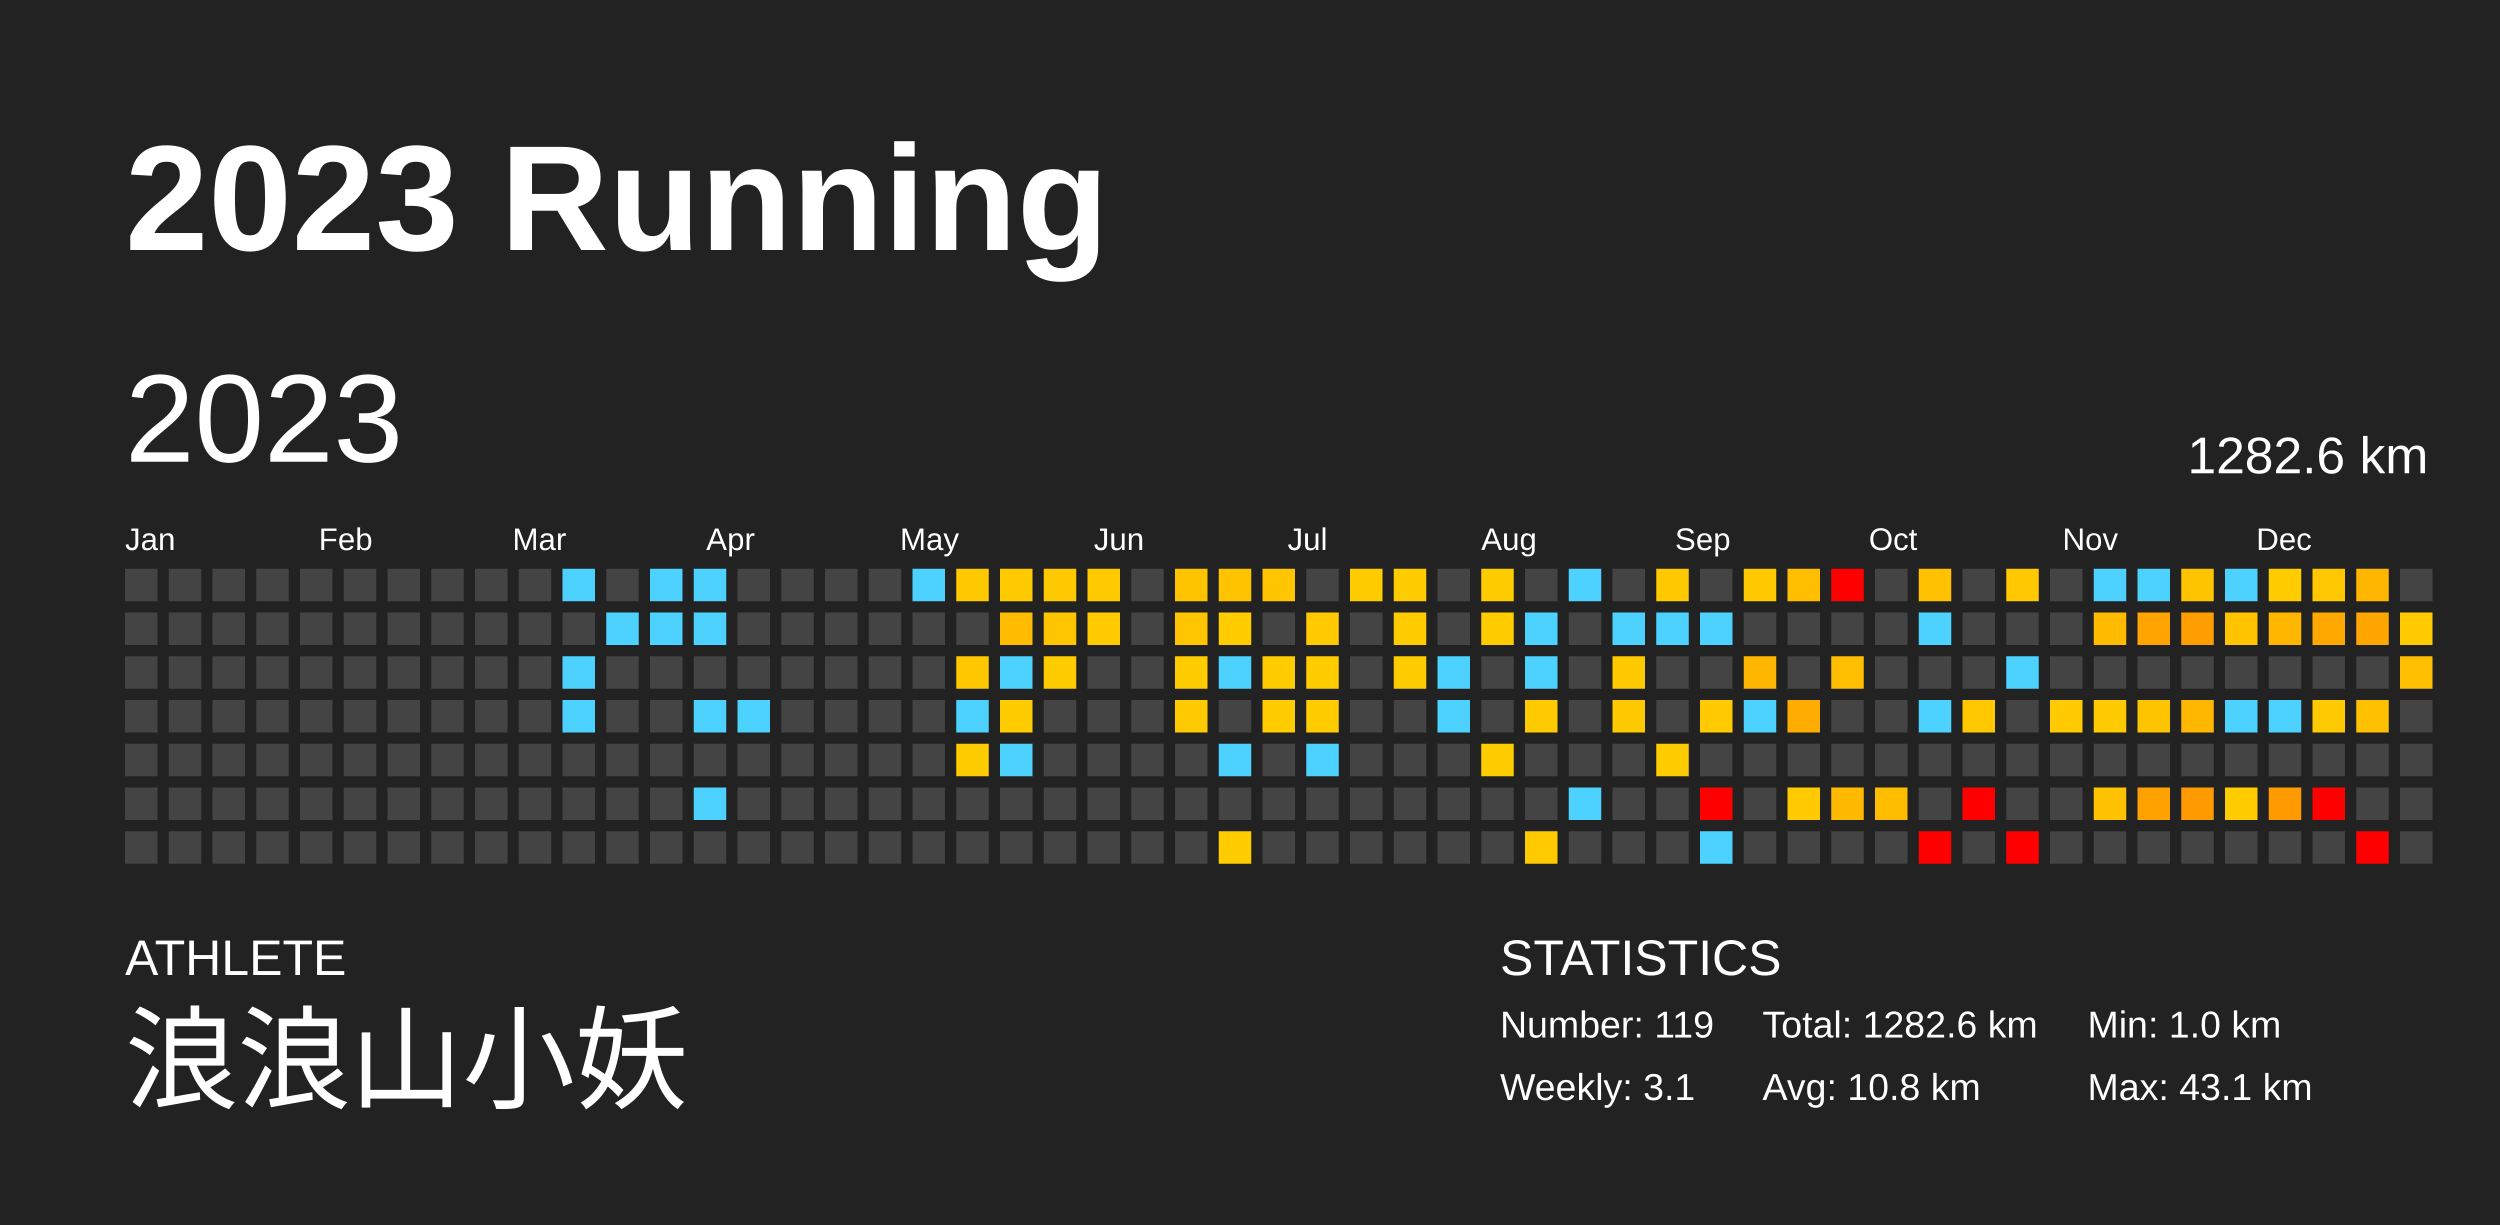
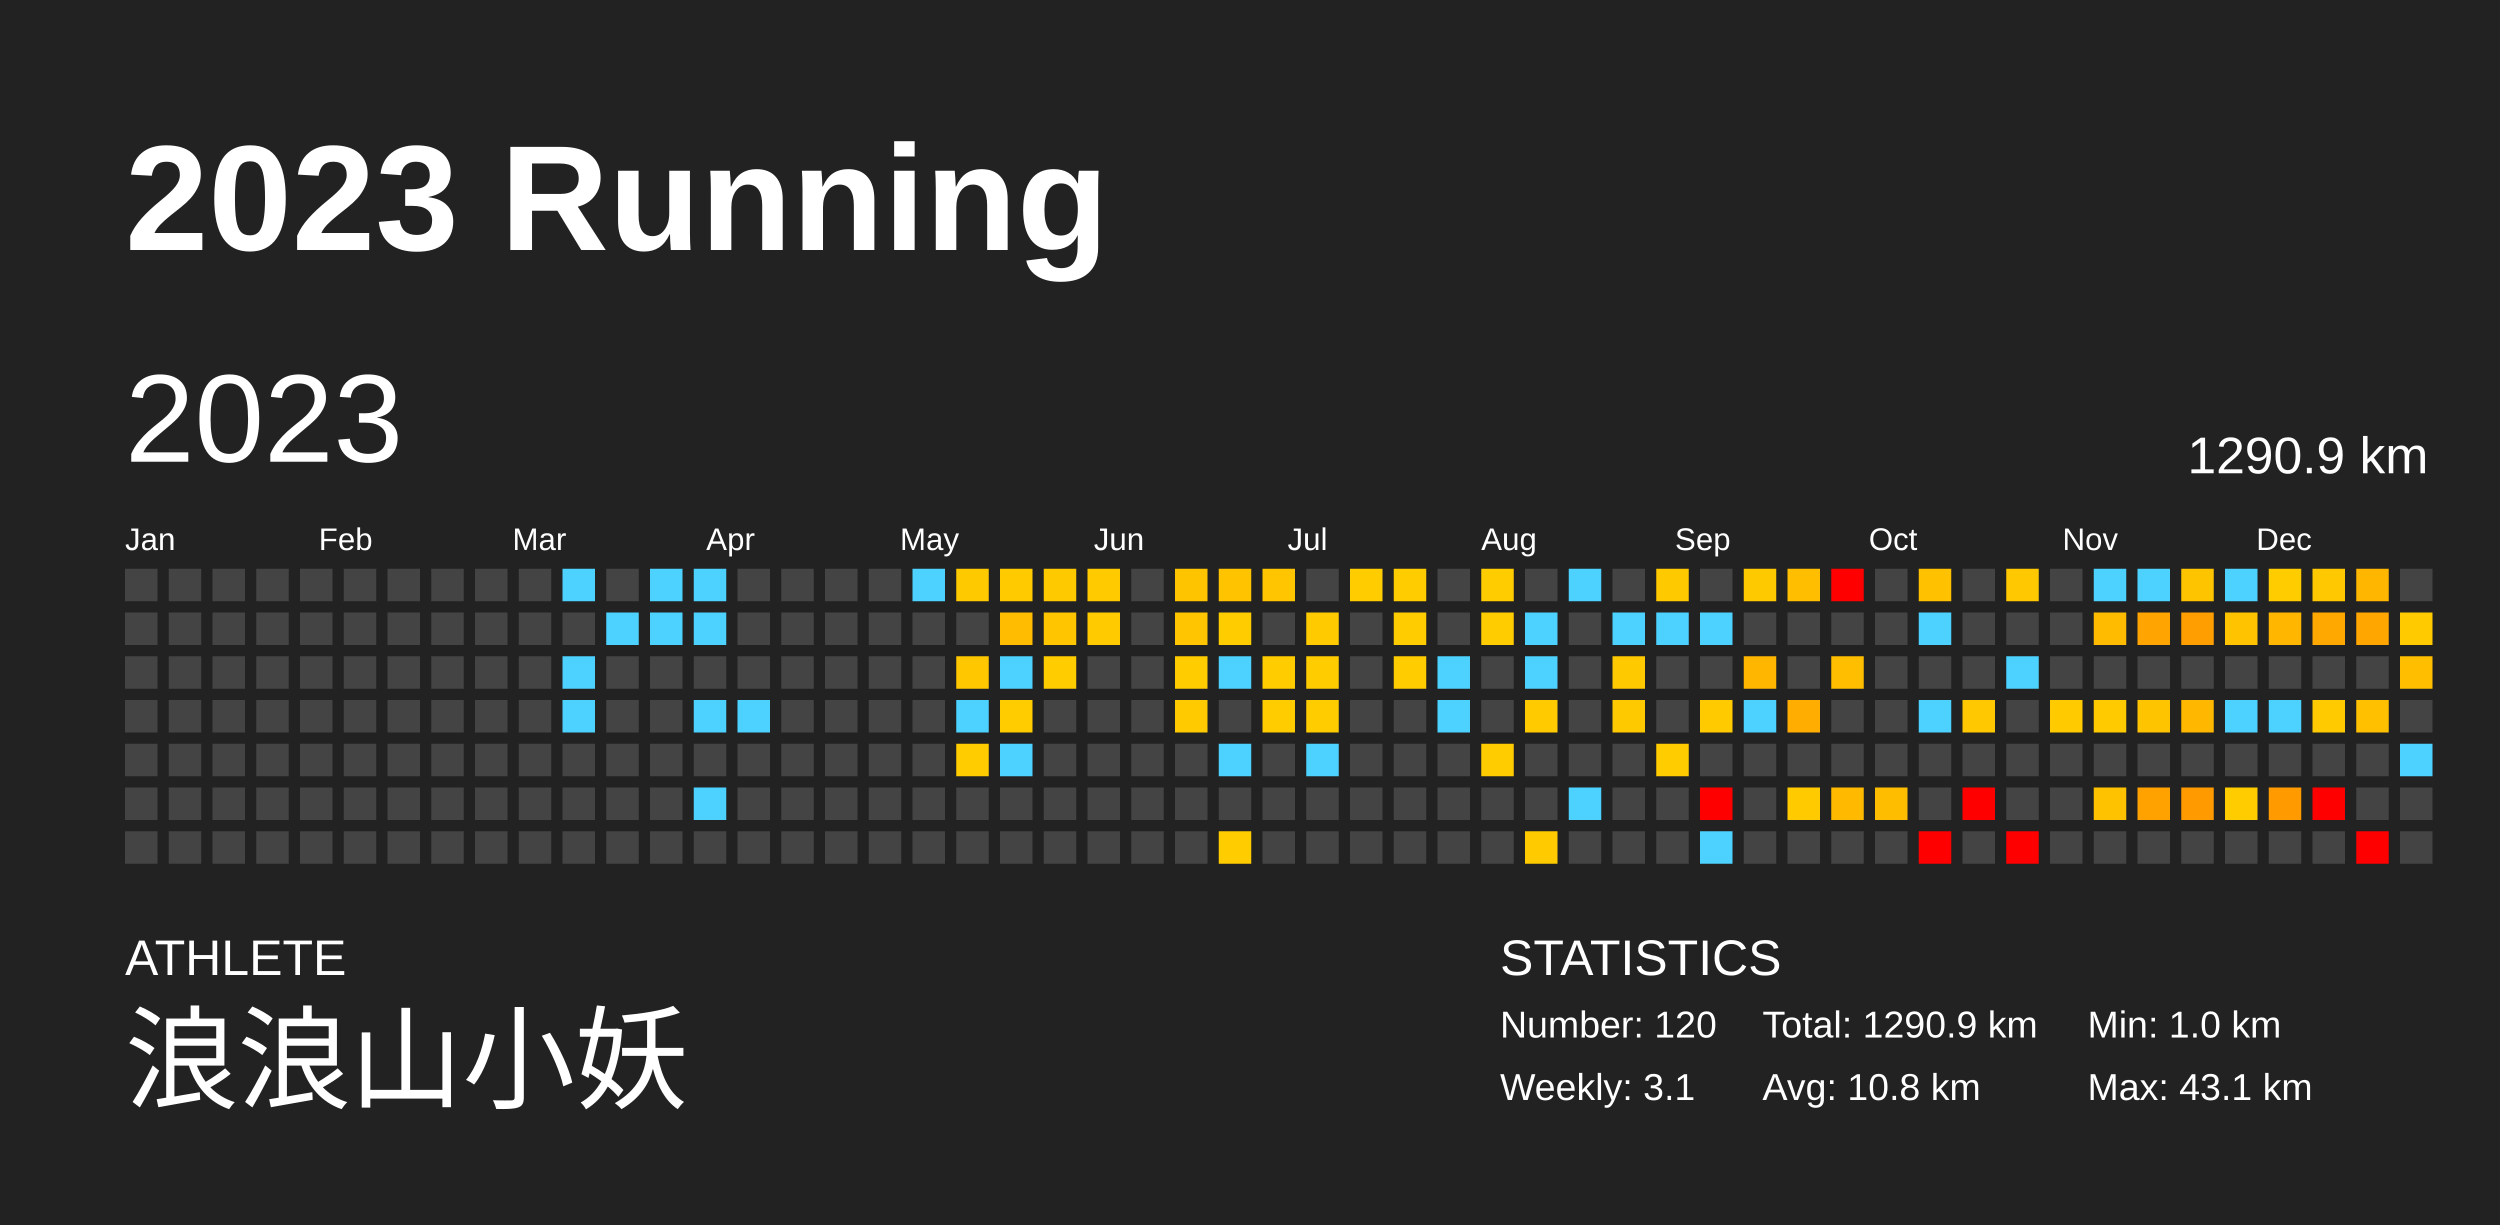
<svg xmlns="http://www.w3.org/2000/svg" baseProfile="full" height="98mm" version="1.1" viewBox="0,0,200,98" width="200mm">
  <defs />
  <rect fill="#222222" height="98" width="200" x="0" y="0" />
  <text fill="#FFFFFF" style="font-size:12px; font-family:Arial; font-weight:bold;" x="10" y="20">2023 Running</text>
  <text fill="#FFFFFF" style="font-size:4px; font-family:Arial" x="10" y="78">ATHLETE</text>
  <text fill="#FFFFFF" style="font-size:9px; font-family:Arial" x="10" y="88">浪浪山小妖</text>
  <text fill="#FFFFFF" style="font-size:4px; font-family:Arial" x="120" y="78">STATISTICS</text>
-   <text fill="#FFFFFF" style="font-size:3px; font-family:Arial" x="120" y="83">Number: 119</text>
+   <text fill="#FFFFFF" style="font-size:3px; font-family:Arial" x="120" y="83">Number: 120</text>
  <text fill="#FFFFFF" style="font-size:3px; font-family:Arial" x="120" y="88">Weekly: 3.1</text>
-   <text fill="#FFFFFF" style="font-size:3px; font-family:Arial" x="141" y="83">Total: 1282.6 km</text>
+   <text fill="#FFFFFF" style="font-size:3px; font-family:Arial" x="141" y="83">Total: 1290.9 km</text>
  <text fill="#FFFFFF" style="font-size:3px; font-family:Arial" x="141" y="88">Avg: 10.8 km</text>
  <text fill="#FFFFFF" style="font-size:3px; font-family:Arial" x="167" y="83">Min: 1.0 km</text>
  <text fill="#FFFFFF" style="font-size:3px; font-family:Arial" x="167" y="88">Max: 43.1 km</text>
  <text dominant-baseline="hanging" fill="#FFFFFF" style="font-size:10.0px; font-family:Arial;" x="10" y="30">2023</text>
-   <text dominant-baseline="hanging" fill="#FFFFFF" style="font-size:4.125px; font-family:Arial;" x="175" y="35">1282.6 km</text>
+   <text dominant-baseline="hanging" fill="#FFFFFF" style="font-size:4.125px; font-family:Arial;" x="175" y="35">1290.9 km</text>
  <text fill="#FFFFFF" style="font-size:2.5px; font-family:Arial" x="10.0" y="44">Jan</text>
  <text fill="#FFFFFF" style="font-size:2.5px; font-family:Arial" x="25.5" y="44">Feb</text>
  <text fill="#FFFFFF" style="font-size:2.5px; font-family:Arial" x="41.0" y="44">Mar</text>
  <text fill="#FFFFFF" style="font-size:2.5px; font-family:Arial" x="56.5" y="44">Apr</text>
  <text fill="#FFFFFF" style="font-size:2.5px; font-family:Arial" x="72.0" y="44">May</text>
  <text fill="#FFFFFF" style="font-size:2.5px; font-family:Arial" x="87.5" y="44">Jun</text>
  <text fill="#FFFFFF" style="font-size:2.5px; font-family:Arial" x="103.0" y="44">Jul</text>
  <text fill="#FFFFFF" style="font-size:2.5px; font-family:Arial" x="118.5" y="44">Aug</text>
  <text fill="#FFFFFF" style="font-size:2.5px; font-family:Arial" x="134.0" y="44">Sep</text>
  <text fill="#FFFFFF" style="font-size:2.5px; font-family:Arial" x="149.5" y="44">Oct</text>
  <text fill="#FFFFFF" style="font-size:2.5px; font-family:Arial" x="165.0" y="44">Nov</text>
  <text fill="#FFFFFF" style="font-size:2.5px; font-family:Arial" x="180.5" y="44">Dec</text>
  <rect fill="#444444" height="2.6" width="2.6" x="10.0" y="45.5" />
  <rect fill="#444444" height="2.6" width="2.6" x="10.0" y="49.0" />
  <rect fill="#444444" height="2.6" width="2.6" x="10.0" y="52.5" />
  <rect fill="#444444" height="2.6" width="2.6" x="10.0" y="56.0" />
  <rect fill="#444444" height="2.6" width="2.6" x="10.0" y="59.5" />
  <rect fill="#444444" height="2.6" width="2.6" x="10.0" y="63.0" />
  <rect fill="#444444" height="2.6" width="2.6" x="10.0" y="66.5" />
  <rect fill="#444444" height="2.6" width="2.6" x="13.5" y="45.5" />
  <rect fill="#444444" height="2.6" width="2.6" x="13.5" y="49.0" />
  <rect fill="#444444" height="2.6" width="2.6" x="13.5" y="52.5" />
  <rect fill="#444444" height="2.6" width="2.6" x="13.5" y="56.0" />
  <rect fill="#444444" height="2.6" width="2.6" x="13.5" y="59.5" />
  <rect fill="#444444" height="2.6" width="2.6" x="13.5" y="63.0" />
  <rect fill="#444444" height="2.6" width="2.6" x="13.5" y="66.5" />
  <rect fill="#444444" height="2.6" width="2.6" x="17.0" y="45.5" />
  <rect fill="#444444" height="2.6" width="2.6" x="17.0" y="49.0" />
  <rect fill="#444444" height="2.6" width="2.6" x="17.0" y="52.5" />
  <rect fill="#444444" height="2.6" width="2.6" x="17.0" y="56.0" />
  <rect fill="#444444" height="2.6" width="2.6" x="17.0" y="59.5" />
  <rect fill="#444444" height="2.6" width="2.6" x="17.0" y="63.0" />
  <rect fill="#444444" height="2.6" width="2.6" x="17.0" y="66.5" />
  <rect fill="#444444" height="2.6" width="2.6" x="20.5" y="45.5" />
  <rect fill="#444444" height="2.6" width="2.6" x="20.5" y="49.0" />
  <rect fill="#444444" height="2.6" width="2.6" x="20.5" y="52.5" />
  <rect fill="#444444" height="2.6" width="2.6" x="20.5" y="56.0" />
  <rect fill="#444444" height="2.6" width="2.6" x="20.5" y="59.5" />
  <rect fill="#444444" height="2.6" width="2.6" x="20.5" y="63.0" />
  <rect fill="#444444" height="2.6" width="2.6" x="20.5" y="66.5" />
  <rect fill="#444444" height="2.6" width="2.6" x="24.0" y="45.5" />
  <rect fill="#444444" height="2.6" width="2.6" x="24.0" y="49.0" />
  <rect fill="#444444" height="2.6" width="2.6" x="24.0" y="52.5" />
  <rect fill="#444444" height="2.6" width="2.6" x="24.0" y="56.0" />
  <rect fill="#444444" height="2.6" width="2.6" x="24.0" y="59.5" />
  <rect fill="#444444" height="2.6" width="2.6" x="24.0" y="63.0" />
  <rect fill="#444444" height="2.6" width="2.6" x="24.0" y="66.5" />
  <rect fill="#444444" height="2.6" width="2.6" x="27.5" y="45.5" />
  <rect fill="#444444" height="2.6" width="2.6" x="27.5" y="49.0" />
  <rect fill="#444444" height="2.6" width="2.6" x="27.5" y="52.5" />
  <rect fill="#444444" height="2.6" width="2.6" x="27.5" y="56.0" />
  <rect fill="#444444" height="2.6" width="2.6" x="27.5" y="59.5" />
  <rect fill="#444444" height="2.6" width="2.6" x="27.5" y="63.0" />
  <rect fill="#444444" height="2.6" width="2.6" x="27.5" y="66.5" />
  <rect fill="#444444" height="2.6" width="2.6" x="31.0" y="45.5" />
  <rect fill="#444444" height="2.6" width="2.6" x="31.0" y="49.0" />
  <rect fill="#444444" height="2.6" width="2.6" x="31.0" y="52.5" />
  <rect fill="#444444" height="2.6" width="2.6" x="31.0" y="56.0" />
  <rect fill="#444444" height="2.6" width="2.6" x="31.0" y="59.5" />
  <rect fill="#444444" height="2.6" width="2.6" x="31.0" y="63.0" />
  <rect fill="#444444" height="2.6" width="2.6" x="31.0" y="66.5" />
  <rect fill="#444444" height="2.6" width="2.6" x="34.5" y="45.5" />
  <rect fill="#444444" height="2.6" width="2.6" x="34.5" y="49.0" />
  <rect fill="#444444" height="2.6" width="2.6" x="34.5" y="52.5" />
  <rect fill="#444444" height="2.6" width="2.6" x="34.5" y="56.0" />
  <rect fill="#444444" height="2.6" width="2.6" x="34.5" y="59.5" />
  <rect fill="#444444" height="2.6" width="2.6" x="34.5" y="63.0" />
  <rect fill="#444444" height="2.6" width="2.6" x="34.5" y="66.5" />
  <rect fill="#444444" height="2.6" width="2.6" x="38.0" y="45.5" />
  <rect fill="#444444" height="2.6" width="2.6" x="38.0" y="49.0" />
  <rect fill="#444444" height="2.6" width="2.6" x="38.0" y="52.5" />
  <rect fill="#444444" height="2.6" width="2.6" x="38.0" y="56.0" />
  <rect fill="#444444" height="2.6" width="2.6" x="38.0" y="59.5" />
  <rect fill="#444444" height="2.6" width="2.6" x="38.0" y="63.0" />
  <rect fill="#444444" height="2.6" width="2.6" x="38.0" y="66.5" />
  <rect fill="#444444" height="2.6" width="2.6" x="41.5" y="45.5" />
  <rect fill="#444444" height="2.6" width="2.6" x="41.5" y="49.0" />
  <rect fill="#444444" height="2.6" width="2.6" x="41.5" y="52.5" />
  <rect fill="#444444" height="2.6" width="2.6" x="41.5" y="56.0" />
  <rect fill="#444444" height="2.6" width="2.6" x="41.5" y="59.5" />
  <rect fill="#444444" height="2.6" width="2.6" x="41.5" y="63.0" />
  <rect fill="#444444" height="2.6" width="2.6" x="41.5" y="66.5" />
  <rect fill="#4dd2ff" height="2.6" width="2.6" x="45.0" y="45.5" />
  <rect fill="#444444" height="2.6" width="2.6" x="45.0" y="49.0" />
  <rect fill="#4dd2ff" height="2.6" width="2.6" x="45.0" y="52.5" />
  <rect fill="#4dd2ff" height="2.6" width="2.6" x="45.0" y="56.0" />
  <rect fill="#444444" height="2.6" width="2.6" x="45.0" y="59.5" />
  <rect fill="#444444" height="2.6" width="2.6" x="45.0" y="63.0" />
  <rect fill="#444444" height="2.6" width="2.6" x="45.0" y="66.5" />
  <rect fill="#444444" height="2.6" width="2.6" x="48.5" y="45.5" />
  <rect fill="#4dd2ff" height="2.6" width="2.6" x="48.5" y="49.0" />
  <rect fill="#444444" height="2.6" width="2.6" x="48.5" y="52.5" />
  <rect fill="#444444" height="2.6" width="2.6" x="48.5" y="56.0" />
  <rect fill="#444444" height="2.6" width="2.6" x="48.5" y="59.5" />
  <rect fill="#444444" height="2.6" width="2.6" x="48.5" y="63.0" />
  <rect fill="#444444" height="2.6" width="2.6" x="48.5" y="66.5" />
  <rect fill="#4dd2ff" height="2.6" width="2.6" x="52.0" y="45.5" />
  <rect fill="#4dd2ff" height="2.6" width="2.6" x="52.0" y="49.0" />
  <rect fill="#444444" height="2.6" width="2.6" x="52.0" y="52.5" />
  <rect fill="#444444" height="2.6" width="2.6" x="52.0" y="56.0" />
  <rect fill="#444444" height="2.6" width="2.6" x="52.0" y="59.5" />
  <rect fill="#444444" height="2.6" width="2.6" x="52.0" y="63.0" />
  <rect fill="#444444" height="2.6" width="2.6" x="52.0" y="66.5" />
  <rect fill="#4dd2ff" height="2.6" width="2.6" x="55.5" y="45.5" />
  <rect fill="#4dd2ff" height="2.6" width="2.6" x="55.5" y="49.0" />
  <rect fill="#444444" height="2.6" width="2.6" x="55.5" y="52.5" />
  <rect fill="#4dd2ff" height="2.6" width="2.6" x="55.5" y="56.0" />
  <rect fill="#444444" height="2.6" width="2.6" x="55.5" y="59.5" />
  <rect fill="#4dd2ff" height="2.6" width="2.6" x="55.5" y="63.0" />
  <rect fill="#444444" height="2.6" width="2.6" x="55.5" y="66.5" />
  <rect fill="#444444" height="2.6" width="2.6" x="59.0" y="45.5" />
  <rect fill="#444444" height="2.6" width="2.6" x="59.0" y="49.0" />
  <rect fill="#444444" height="2.6" width="2.6" x="59.0" y="52.5" />
  <rect fill="#4dd2ff" height="2.6" width="2.6" x="59.0" y="56.0" />
  <rect fill="#444444" height="2.6" width="2.6" x="59.0" y="59.5" />
  <rect fill="#444444" height="2.6" width="2.6" x="59.0" y="63.0" />
  <rect fill="#444444" height="2.6" width="2.6" x="59.0" y="66.5" />
  <rect fill="#444444" height="2.6" width="2.6" x="62.5" y="45.5" />
  <rect fill="#444444" height="2.6" width="2.6" x="62.5" y="49.0" />
  <rect fill="#444444" height="2.6" width="2.6" x="62.5" y="52.5" />
  <rect fill="#444444" height="2.6" width="2.6" x="62.5" y="56.0" />
  <rect fill="#444444" height="2.6" width="2.6" x="62.5" y="59.5" />
  <rect fill="#444444" height="2.6" width="2.6" x="62.5" y="63.0" />
  <rect fill="#444444" height="2.6" width="2.6" x="62.5" y="66.5" />
  <rect fill="#444444" height="2.6" width="2.6" x="66.0" y="45.5" />
  <rect fill="#444444" height="2.6" width="2.6" x="66.0" y="49.0" />
  <rect fill="#444444" height="2.6" width="2.6" x="66.0" y="52.5" />
  <rect fill="#444444" height="2.6" width="2.6" x="66.0" y="56.0" />
  <rect fill="#444444" height="2.6" width="2.6" x="66.0" y="59.5" />
  <rect fill="#444444" height="2.6" width="2.6" x="66.0" y="63.0" />
  <rect fill="#444444" height="2.6" width="2.6" x="66.0" y="66.5" />
  <rect fill="#444444" height="2.6" width="2.6" x="69.5" y="45.5" />
  <rect fill="#444444" height="2.6" width="2.6" x="69.5" y="49.0" />
  <rect fill="#444444" height="2.6" width="2.6" x="69.5" y="52.5" />
  <rect fill="#444444" height="2.6" width="2.6" x="69.5" y="56.0" />
  <rect fill="#444444" height="2.6" width="2.6" x="69.5" y="59.5" />
  <rect fill="#444444" height="2.6" width="2.6" x="69.5" y="63.0" />
  <rect fill="#444444" height="2.6" width="2.6" x="69.5" y="66.5" />
  <rect fill="#4dd2ff" height="2.6" width="2.6" x="73.0" y="45.5" />
  <rect fill="#444444" height="2.6" width="2.6" x="73.0" y="49.0" />
  <rect fill="#444444" height="2.6" width="2.6" x="73.0" y="52.5" />
  <rect fill="#444444" height="2.6" width="2.6" x="73.0" y="56.0" />
  <rect fill="#444444" height="2.6" width="2.6" x="73.0" y="59.5" />
  <rect fill="#444444" height="2.6" width="2.6" x="73.0" y="63.0" />
  <rect fill="#444444" height="2.6" width="2.6" x="73.0" y="66.5" />
  <rect fill="#ffc900" height="2.6" width="2.6" x="76.5" y="45.5" />
  <rect fill="#444444" height="2.6" width="2.6" x="76.5" y="49.0" />
  <rect fill="#ffc700" height="2.6" width="2.6" x="76.5" y="52.5" />
  <rect fill="#4dd2ff" height="2.6" width="2.6" x="76.5" y="56.0" />
  <rect fill="#ffcc00" height="2.6" width="2.6" x="76.5" y="59.5" />
  <rect fill="#444444" height="2.6" width="2.6" x="76.5" y="63.0" />
  <rect fill="#444444" height="2.6" width="2.6" x="76.5" y="66.5" />
  <rect fill="#ffcb00" height="2.6" width="2.6" x="80.0" y="45.5" />
  <rect fill="#ffbc00" height="2.6" width="2.6" x="80.0" y="49.0" />
  <rect fill="#4dd2ff" height="2.6" width="2.6" x="80.0" y="52.5" />
  <rect fill="#ffcc00" height="2.6" width="2.6" x="80.0" y="56.0" />
  <rect fill="#4dd2ff" height="2.6" width="2.6" x="80.0" y="59.5" />
  <rect fill="#444444" height="2.6" width="2.6" x="80.0" y="63.0" />
  <rect fill="#444444" height="2.6" width="2.6" x="80.0" y="66.5" />
  <rect fill="#ffc900" height="2.6" width="2.6" x="83.5" y="45.5" />
  <rect fill="#ffc600" height="2.6" width="2.6" x="83.5" y="49.0" />
  <rect fill="#ffcc00" height="2.6" width="2.6" x="83.5" y="52.5" />
  <rect fill="#444444" height="2.6" width="2.6" x="83.5" y="56.0" />
  <rect fill="#444444" height="2.6" width="2.6" x="83.5" y="59.5" />
  <rect fill="#444444" height="2.6" width="2.6" x="83.5" y="63.0" />
  <rect fill="#444444" height="2.6" width="2.6" x="83.5" y="66.5" />
  <rect fill="#ffcb00" height="2.6" width="2.6" x="87.0" y="45.5" />
  <rect fill="#ffcb00" height="2.6" width="2.6" x="87.0" y="49.0" />
  <rect fill="#444444" height="2.6" width="2.6" x="87.0" y="52.5" />
  <rect fill="#444444" height="2.6" width="2.6" x="87.0" y="56.0" />
  <rect fill="#444444" height="2.6" width="2.6" x="87.0" y="59.5" />
  <rect fill="#444444" height="2.6" width="2.6" x="87.0" y="63.0" />
  <rect fill="#444444" height="2.6" width="2.6" x="87.0" y="66.5" />
  <rect fill="#444444" height="2.6" width="2.6" x="90.5" y="45.5" />
  <rect fill="#444444" height="2.6" width="2.6" x="90.5" y="49.0" />
  <rect fill="#444444" height="2.6" width="2.6" x="90.5" y="52.5" />
  <rect fill="#444444" height="2.6" width="2.6" x="90.5" y="56.0" />
  <rect fill="#444444" height="2.6" width="2.6" x="90.5" y="59.5" />
  <rect fill="#444444" height="2.6" width="2.6" x="90.5" y="63.0" />
  <rect fill="#444444" height="2.6" width="2.6" x="90.5" y="66.5" />
  <rect fill="#ffc400" height="2.6" width="2.6" x="94.0" y="45.5" />
  <rect fill="#ffc500" height="2.6" width="2.6" x="94.0" y="49.0" />
  <rect fill="#ffcc00" height="2.6" width="2.6" x="94.0" y="52.5" />
  <rect fill="#ffcb00" height="2.6" width="2.6" x="94.0" y="56.0" />
  <rect fill="#444444" height="2.6" width="2.6" x="94.0" y="59.5" />
  <rect fill="#444444" height="2.6" width="2.6" x="94.0" y="63.0" />
  <rect fill="#444444" height="2.6" width="2.6" x="94.0" y="66.5" />
  <rect fill="#ffc300" height="2.6" width="2.6" x="97.5" y="45.5" />
  <rect fill="#ffcc00" height="2.6" width="2.6" x="97.5" y="49.0" />
  <rect fill="#4dd2ff" height="2.6" width="2.6" x="97.5" y="52.5" />
  <rect fill="#444444" height="2.6" width="2.6" x="97.5" y="56.0" />
  <rect fill="#4dd2ff" height="2.6" width="2.6" x="97.5" y="59.5" />
  <rect fill="#444444" height="2.6" width="2.6" x="97.5" y="63.0" />
  <rect fill="#ffcc00" height="2.6" width="2.6" x="97.5" y="66.5" />
  <rect fill="#ffc500" height="2.6" width="2.6" x="101.0" y="45.5" />
  <rect fill="#444444" height="2.6" width="2.6" x="101.0" y="49.0" />
  <rect fill="#ffcc00" height="2.6" width="2.6" x="101.0" y="52.5" />
  <rect fill="#ffcc00" height="2.6" width="2.6" x="101.0" y="56.0" />
  <rect fill="#444444" height="2.6" width="2.6" x="101.0" y="59.5" />
  <rect fill="#444444" height="2.6" width="2.6" x="101.0" y="63.0" />
  <rect fill="#444444" height="2.6" width="2.6" x="101.0" y="66.5" />
  <rect fill="#444444" height="2.6" width="2.6" x="104.5" y="45.5" />
  <rect fill="#ffcb00" height="2.6" width="2.6" x="104.5" y="49.0" />
  <rect fill="#ffcc00" height="2.6" width="2.6" x="104.5" y="52.5" />
  <rect fill="#ffcc00" height="2.6" width="2.6" x="104.5" y="56.0" />
  <rect fill="#4dd2ff" height="2.6" width="2.6" x="104.5" y="59.5" />
  <rect fill="#444444" height="2.6" width="2.6" x="104.5" y="63.0" />
  <rect fill="#444444" height="2.6" width="2.6" x="104.5" y="66.5" />
  <rect fill="#ffcc00" height="2.6" width="2.6" x="108.0" y="45.5" />
  <rect fill="#444444" height="2.6" width="2.6" x="108.0" y="49.0" />
  <rect fill="#444444" height="2.6" width="2.6" x="108.0" y="52.5" />
  <rect fill="#444444" height="2.6" width="2.6" x="108.0" y="56.0" />
  <rect fill="#444444" height="2.6" width="2.6" x="108.0" y="59.5" />
  <rect fill="#444444" height="2.6" width="2.6" x="108.0" y="63.0" />
  <rect fill="#444444" height="2.6" width="2.6" x="108.0" y="66.5" />
  <rect fill="#ffcc00" height="2.6" width="2.6" x="111.5" y="45.5" />
  <rect fill="#ffcc00" height="2.6" width="2.6" x="111.5" y="49.0" />
  <rect fill="#ffcc00" height="2.6" width="2.6" x="111.5" y="52.5" />
  <rect fill="#444444" height="2.6" width="2.6" x="111.5" y="56.0" />
  <rect fill="#444444" height="2.6" width="2.6" x="111.5" y="59.5" />
  <rect fill="#444444" height="2.6" width="2.6" x="111.5" y="63.0" />
  <rect fill="#444444" height="2.6" width="2.6" x="111.5" y="66.5" />
  <rect fill="#444444" height="2.6" width="2.6" x="115.0" y="45.5" />
  <rect fill="#444444" height="2.6" width="2.6" x="115.0" y="49.0" />
  <rect fill="#4dd2ff" height="2.6" width="2.6" x="115.0" y="52.5" />
  <rect fill="#4dd2ff" height="2.6" width="2.6" x="115.0" y="56.0" />
  <rect fill="#444444" height="2.6" width="2.6" x="115.0" y="59.5" />
  <rect fill="#444444" height="2.6" width="2.6" x="115.0" y="63.0" />
  <rect fill="#444444" height="2.6" width="2.6" x="115.0" y="66.5" />
  <rect fill="#ffcc00" height="2.6" width="2.6" x="118.5" y="45.5" />
  <rect fill="#ffcc00" height="2.6" width="2.6" x="118.5" y="49.0" />
  <rect fill="#444444" height="2.6" width="2.6" x="118.5" y="52.5" />
  <rect fill="#444444" height="2.6" width="2.6" x="118.5" y="56.0" />
  <rect fill="#ffcc00" height="2.6" width="2.6" x="118.5" y="59.5" />
  <rect fill="#444444" height="2.6" width="2.6" x="118.5" y="63.0" />
  <rect fill="#444444" height="2.6" width="2.6" x="118.5" y="66.5" />
  <rect fill="#444444" height="2.6" width="2.6" x="122.0" y="45.5" />
  <rect fill="#4dd2ff" height="2.6" width="2.6" x="122.0" y="49.0" />
  <rect fill="#4dd2ff" height="2.6" width="2.6" x="122.0" y="52.5" />
  <rect fill="#ffca00" height="2.6" width="2.6" x="122.0" y="56.0" />
  <rect fill="#444444" height="2.6" width="2.6" x="122.0" y="59.5" />
  <rect fill="#444444" height="2.6" width="2.6" x="122.0" y="63.0" />
  <rect fill="#ffca00" height="2.6" width="2.6" x="122.0" y="66.5" />
  <rect fill="#4dd2ff" height="2.6" width="2.6" x="125.5" y="45.5" />
  <rect fill="#444444" height="2.6" width="2.6" x="125.5" y="49.0" />
  <rect fill="#444444" height="2.6" width="2.6" x="125.5" y="52.5" />
  <rect fill="#444444" height="2.6" width="2.6" x="125.5" y="56.0" />
  <rect fill="#444444" height="2.6" width="2.6" x="125.5" y="59.5" />
  <rect fill="#4dd2ff" height="2.6" width="2.6" x="125.5" y="63.0" />
  <rect fill="#444444" height="2.6" width="2.6" x="125.5" y="66.5" />
  <rect fill="#444444" height="2.6" width="2.6" x="129.0" y="45.5" />
  <rect fill="#4dd2ff" height="2.6" width="2.6" x="129.0" y="49.0" />
  <rect fill="#ffc900" height="2.6" width="2.6" x="129.0" y="52.5" />
  <rect fill="#ffc900" height="2.6" width="2.6" x="129.0" y="56.0" />
  <rect fill="#444444" height="2.6" width="2.6" x="129.0" y="59.5" />
  <rect fill="#444444" height="2.6" width="2.6" x="129.0" y="63.0" />
  <rect fill="#444444" height="2.6" width="2.6" x="129.0" y="66.5" />
  <rect fill="#ffc900" height="2.6" width="2.6" x="132.5" y="45.5" />
  <rect fill="#4dd2ff" height="2.6" width="2.6" x="132.5" y="49.0" />
  <rect fill="#444444" height="2.6" width="2.6" x="132.5" y="52.5" />
  <rect fill="#444444" height="2.6" width="2.6" x="132.5" y="56.0" />
  <rect fill="#ffcc00" height="2.6" width="2.6" x="132.5" y="59.5" />
  <rect fill="#444444" height="2.6" width="2.6" x="132.5" y="63.0" />
  <rect fill="#444444" height="2.6" width="2.6" x="132.5" y="66.5" />
  <rect fill="#444444" height="2.6" width="2.6" x="136.0" y="45.5" />
  <rect fill="#4dd2ff" height="2.6" width="2.6" x="136.0" y="49.0" />
  <rect fill="#444444" height="2.6" width="2.6" x="136.0" y="52.5" />
  <rect fill="#ffca00" height="2.6" width="2.6" x="136.0" y="56.0" />
  <rect fill="#444444" height="2.6" width="2.6" x="136.0" y="59.5" />
  <rect fill="red" height="2.6" width="2.6" x="136.0" y="63.0" />
  <rect fill="#4dd2ff" height="2.6" width="2.6" x="136.0" y="66.5" />
  <rect fill="#ffc900" height="2.6" width="2.6" x="139.5" y="45.5" />
  <rect fill="#444444" height="2.6" width="2.6" x="139.5" y="49.0" />
  <rect fill="#ffb600" height="2.6" width="2.6" x="139.5" y="52.5" />
  <rect fill="#4dd2ff" height="2.6" width="2.6" x="139.5" y="56.0" />
  <rect fill="#444444" height="2.6" width="2.6" x="139.5" y="59.5" />
  <rect fill="#444444" height="2.6" width="2.6" x="139.5" y="63.0" />
  <rect fill="#444444" height="2.6" width="2.6" x="139.5" y="66.5" />
  <rect fill="#ffbe00" height="2.6" width="2.6" x="143.0" y="45.5" />
  <rect fill="#444444" height="2.6" width="2.6" x="143.0" y="49.0" />
  <rect fill="#444444" height="2.6" width="2.6" x="143.0" y="52.5" />
  <rect fill="#ffad00" height="2.6" width="2.6" x="143.0" y="56.0" />
  <rect fill="#444444" height="2.6" width="2.6" x="143.0" y="59.5" />
  <rect fill="#ffca00" height="2.6" width="2.6" x="143.0" y="63.0" />
  <rect fill="#444444" height="2.6" width="2.6" x="143.0" y="66.5" />
  <rect fill="red" height="2.6" width="2.6" x="146.5" y="45.5" />
  <rect fill="#444444" height="2.6" width="2.6" x="146.5" y="49.0" />
  <rect fill="#ffbe00" height="2.6" width="2.6" x="146.5" y="52.5" />
  <rect fill="#444444" height="2.6" width="2.6" x="146.5" y="56.0" />
  <rect fill="#444444" height="2.6" width="2.6" x="146.5" y="59.5" />
  <rect fill="#ffba00" height="2.6" width="2.6" x="146.5" y="63.0" />
  <rect fill="#444444" height="2.6" width="2.6" x="146.5" y="66.5" />
  <rect fill="#444444" height="2.6" width="2.6" x="150.0" y="45.5" />
  <rect fill="#444444" height="2.6" width="2.6" x="150.0" y="49.0" />
  <rect fill="#444444" height="2.6" width="2.6" x="150.0" y="52.5" />
  <rect fill="#444444" height="2.6" width="2.6" x="150.0" y="56.0" />
  <rect fill="#444444" height="2.6" width="2.6" x="150.0" y="59.5" />
  <rect fill="#ffbd00" height="2.6" width="2.6" x="150.0" y="63.0" />
  <rect fill="#444444" height="2.6" width="2.6" x="150.0" y="66.5" />
  <rect fill="#ffc100" height="2.6" width="2.6" x="153.5" y="45.5" />
  <rect fill="#4dd2ff" height="2.6" width="2.6" x="153.5" y="49.0" />
  <rect fill="#444444" height="2.6" width="2.6" x="153.5" y="52.5" />
  <rect fill="#4dd2ff" height="2.6" width="2.6" x="153.5" y="56.0" />
  <rect fill="#444444" height="2.6" width="2.6" x="153.5" y="59.5" />
  <rect fill="#444444" height="2.6" width="2.6" x="153.5" y="63.0" />
  <rect fill="red" height="2.6" width="2.6" x="153.5" y="66.5" />
  <rect fill="#444444" height="2.6" width="2.6" x="157.0" y="45.5" />
  <rect fill="#444444" height="2.6" width="2.6" x="157.0" y="49.0" />
  <rect fill="#444444" height="2.6" width="2.6" x="157.0" y="52.5" />
  <rect fill="#ffc800" height="2.6" width="2.6" x="157.0" y="56.0" />
  <rect fill="#444444" height="2.6" width="2.6" x="157.0" y="59.5" />
  <rect fill="red" height="2.6" width="2.6" x="157.0" y="63.0" />
  <rect fill="#444444" height="2.6" width="2.6" x="157.0" y="66.5" />
  <rect fill="#ffc800" height="2.6" width="2.6" x="160.5" y="45.5" />
  <rect fill="#444444" height="2.6" width="2.6" x="160.5" y="49.0" />
  <rect fill="#4dd2ff" height="2.6" width="2.6" x="160.5" y="52.5" />
  <rect fill="#444444" height="2.6" width="2.6" x="160.5" y="56.0" />
  <rect fill="#444444" height="2.6" width="2.6" x="160.5" y="59.5" />
  <rect fill="#444444" height="2.6" width="2.6" x="160.5" y="63.0" />
  <rect fill="red" height="2.6" width="2.6" x="160.5" y="66.5" />
  <rect fill="#444444" height="2.6" width="2.6" x="164.0" y="45.5" />
  <rect fill="#444444" height="2.6" width="2.6" x="164.0" y="49.0" />
  <rect fill="#444444" height="2.6" width="2.6" x="164.0" y="52.5" />
  <rect fill="#ffcb00" height="2.6" width="2.6" x="164.0" y="56.0" />
  <rect fill="#444444" height="2.6" width="2.6" x="164.0" y="59.5" />
  <rect fill="#444444" height="2.6" width="2.6" x="164.0" y="63.0" />
  <rect fill="#444444" height="2.6" width="2.6" x="164.0" y="66.5" />
  <rect fill="#4dd2ff" height="2.6" width="2.6" x="167.5" y="45.5" />
  <rect fill="#ffbb00" height="2.6" width="2.6" x="167.5" y="49.0" />
  <rect fill="#444444" height="2.6" width="2.6" x="167.5" y="52.5" />
  <rect fill="#ffcb00" height="2.6" width="2.6" x="167.5" y="56.0" />
  <rect fill="#444444" height="2.6" width="2.6" x="167.5" y="59.5" />
  <rect fill="#ffc200" height="2.6" width="2.6" x="167.5" y="63.0" />
  <rect fill="#444444" height="2.6" width="2.6" x="167.5" y="66.5" />
  <rect fill="#4dd2ff" height="2.6" width="2.6" x="171.0" y="45.5" />
  <rect fill="#ffa400" height="2.6" width="2.6" x="171.0" y="49.0" />
  <rect fill="#444444" height="2.6" width="2.6" x="171.0" y="52.5" />
  <rect fill="#ffc400" height="2.6" width="2.6" x="171.0" y="56.0" />
  <rect fill="#444444" height="2.6" width="2.6" x="171.0" y="59.5" />
  <rect fill="#ffa200" height="2.6" width="2.6" x="171.0" y="63.0" />
  <rect fill="#444444" height="2.6" width="2.6" x="171.0" y="66.5" />
  <rect fill="#ffc400" height="2.6" width="2.6" x="174.5" y="45.5" />
  <rect fill="#ff9e00" height="2.6" width="2.6" x="174.5" y="49.0" />
  <rect fill="#444444" height="2.6" width="2.6" x="174.5" y="52.5" />
  <rect fill="#ffb700" height="2.6" width="2.6" x="174.5" y="56.0" />
  <rect fill="#444444" height="2.6" width="2.6" x="174.5" y="59.5" />
  <rect fill="#ff9a00" height="2.6" width="2.6" x="174.5" y="63.0" />
  <rect fill="#444444" height="2.6" width="2.6" x="174.5" y="66.5" />
  <rect fill="#4dd2ff" height="2.6" width="2.6" x="178.0" y="45.5" />
  <rect fill="#ffc300" height="2.6" width="2.6" x="178.0" y="49.0" />
  <rect fill="#444444" height="2.6" width="2.6" x="178.0" y="52.5" />
  <rect fill="#4dd2ff" height="2.6" width="2.6" x="178.0" y="56.0" />
  <rect fill="#444444" height="2.6" width="2.6" x="178.0" y="59.5" />
  <rect fill="#ffcc00" height="2.6" width="2.6" x="178.0" y="63.0" />
  <rect fill="#444444" height="2.6" width="2.6" x="178.0" y="66.5" />
  <rect fill="#ffcc00" height="2.6" width="2.6" x="181.5" y="45.5" />
  <rect fill="#ffb600" height="2.6" width="2.6" x="181.5" y="49.0" />
  <rect fill="#444444" height="2.6" width="2.6" x="181.5" y="52.5" />
  <rect fill="#4dd2ff" height="2.6" width="2.6" x="181.5" y="56.0" />
  <rect fill="#444444" height="2.6" width="2.6" x="181.5" y="59.5" />
  <rect fill="#ff9b00" height="2.6" width="2.6" x="181.5" y="63.0" />
  <rect fill="#444444" height="2.6" width="2.6" x="181.5" y="66.5" />
  <rect fill="#ffc800" height="2.6" width="2.6" x="185.0" y="45.5" />
  <rect fill="#ffa900" height="2.6" width="2.6" x="185.0" y="49.0" />
  <rect fill="#444444" height="2.6" width="2.6" x="185.0" y="52.5" />
  <rect fill="#ffcb00" height="2.6" width="2.6" x="185.0" y="56.0" />
  <rect fill="#444444" height="2.6" width="2.6" x="185.0" y="59.5" />
  <rect fill="red" height="2.6" width="2.6" x="185.0" y="63.0" />
  <rect fill="#444444" height="2.6" width="2.6" x="185.0" y="66.5" />
  <rect fill="#ffb600" height="2.6" width="2.6" x="188.5" y="45.5" />
  <rect fill="#ffa600" height="2.6" width="2.6" x="188.5" y="49.0" />
  <rect fill="#444444" height="2.6" width="2.6" x="188.5" y="52.5" />
  <rect fill="#ffc000" height="2.6" width="2.6" x="188.5" y="56.0" />
  <rect fill="#444444" height="2.6" width="2.6" x="188.5" y="59.5" />
  <rect fill="#444444" height="2.6" width="2.6" x="188.5" y="63.0" />
  <rect fill="red" height="2.6" width="2.6" x="188.5" y="66.5" />
  <rect fill="#444444" height="2.6" width="2.6" x="192.0" y="45.5" />
  <rect fill="#ffcb00" height="2.6" width="2.6" x="192.0" y="49.0" />
  <rect fill="#ffbf00" height="2.6" width="2.6" x="192.0" y="52.5" />
  <rect fill="#444444" height="2.6" width="2.6" x="192.0" y="56.0" />
-   <rect fill="#444444" height="2.6" width="2.6" x="192.0" y="59.5" />
+   <rect fill="#4dd2ff" height="2.6" width="2.6" x="192.0" y="59.5" />
  <rect fill="#444444" height="2.6" width="2.6" x="192.0" y="63.0" />
  <rect fill="#444444" height="2.6" width="2.6" x="192.0" y="66.5" />
</svg>
